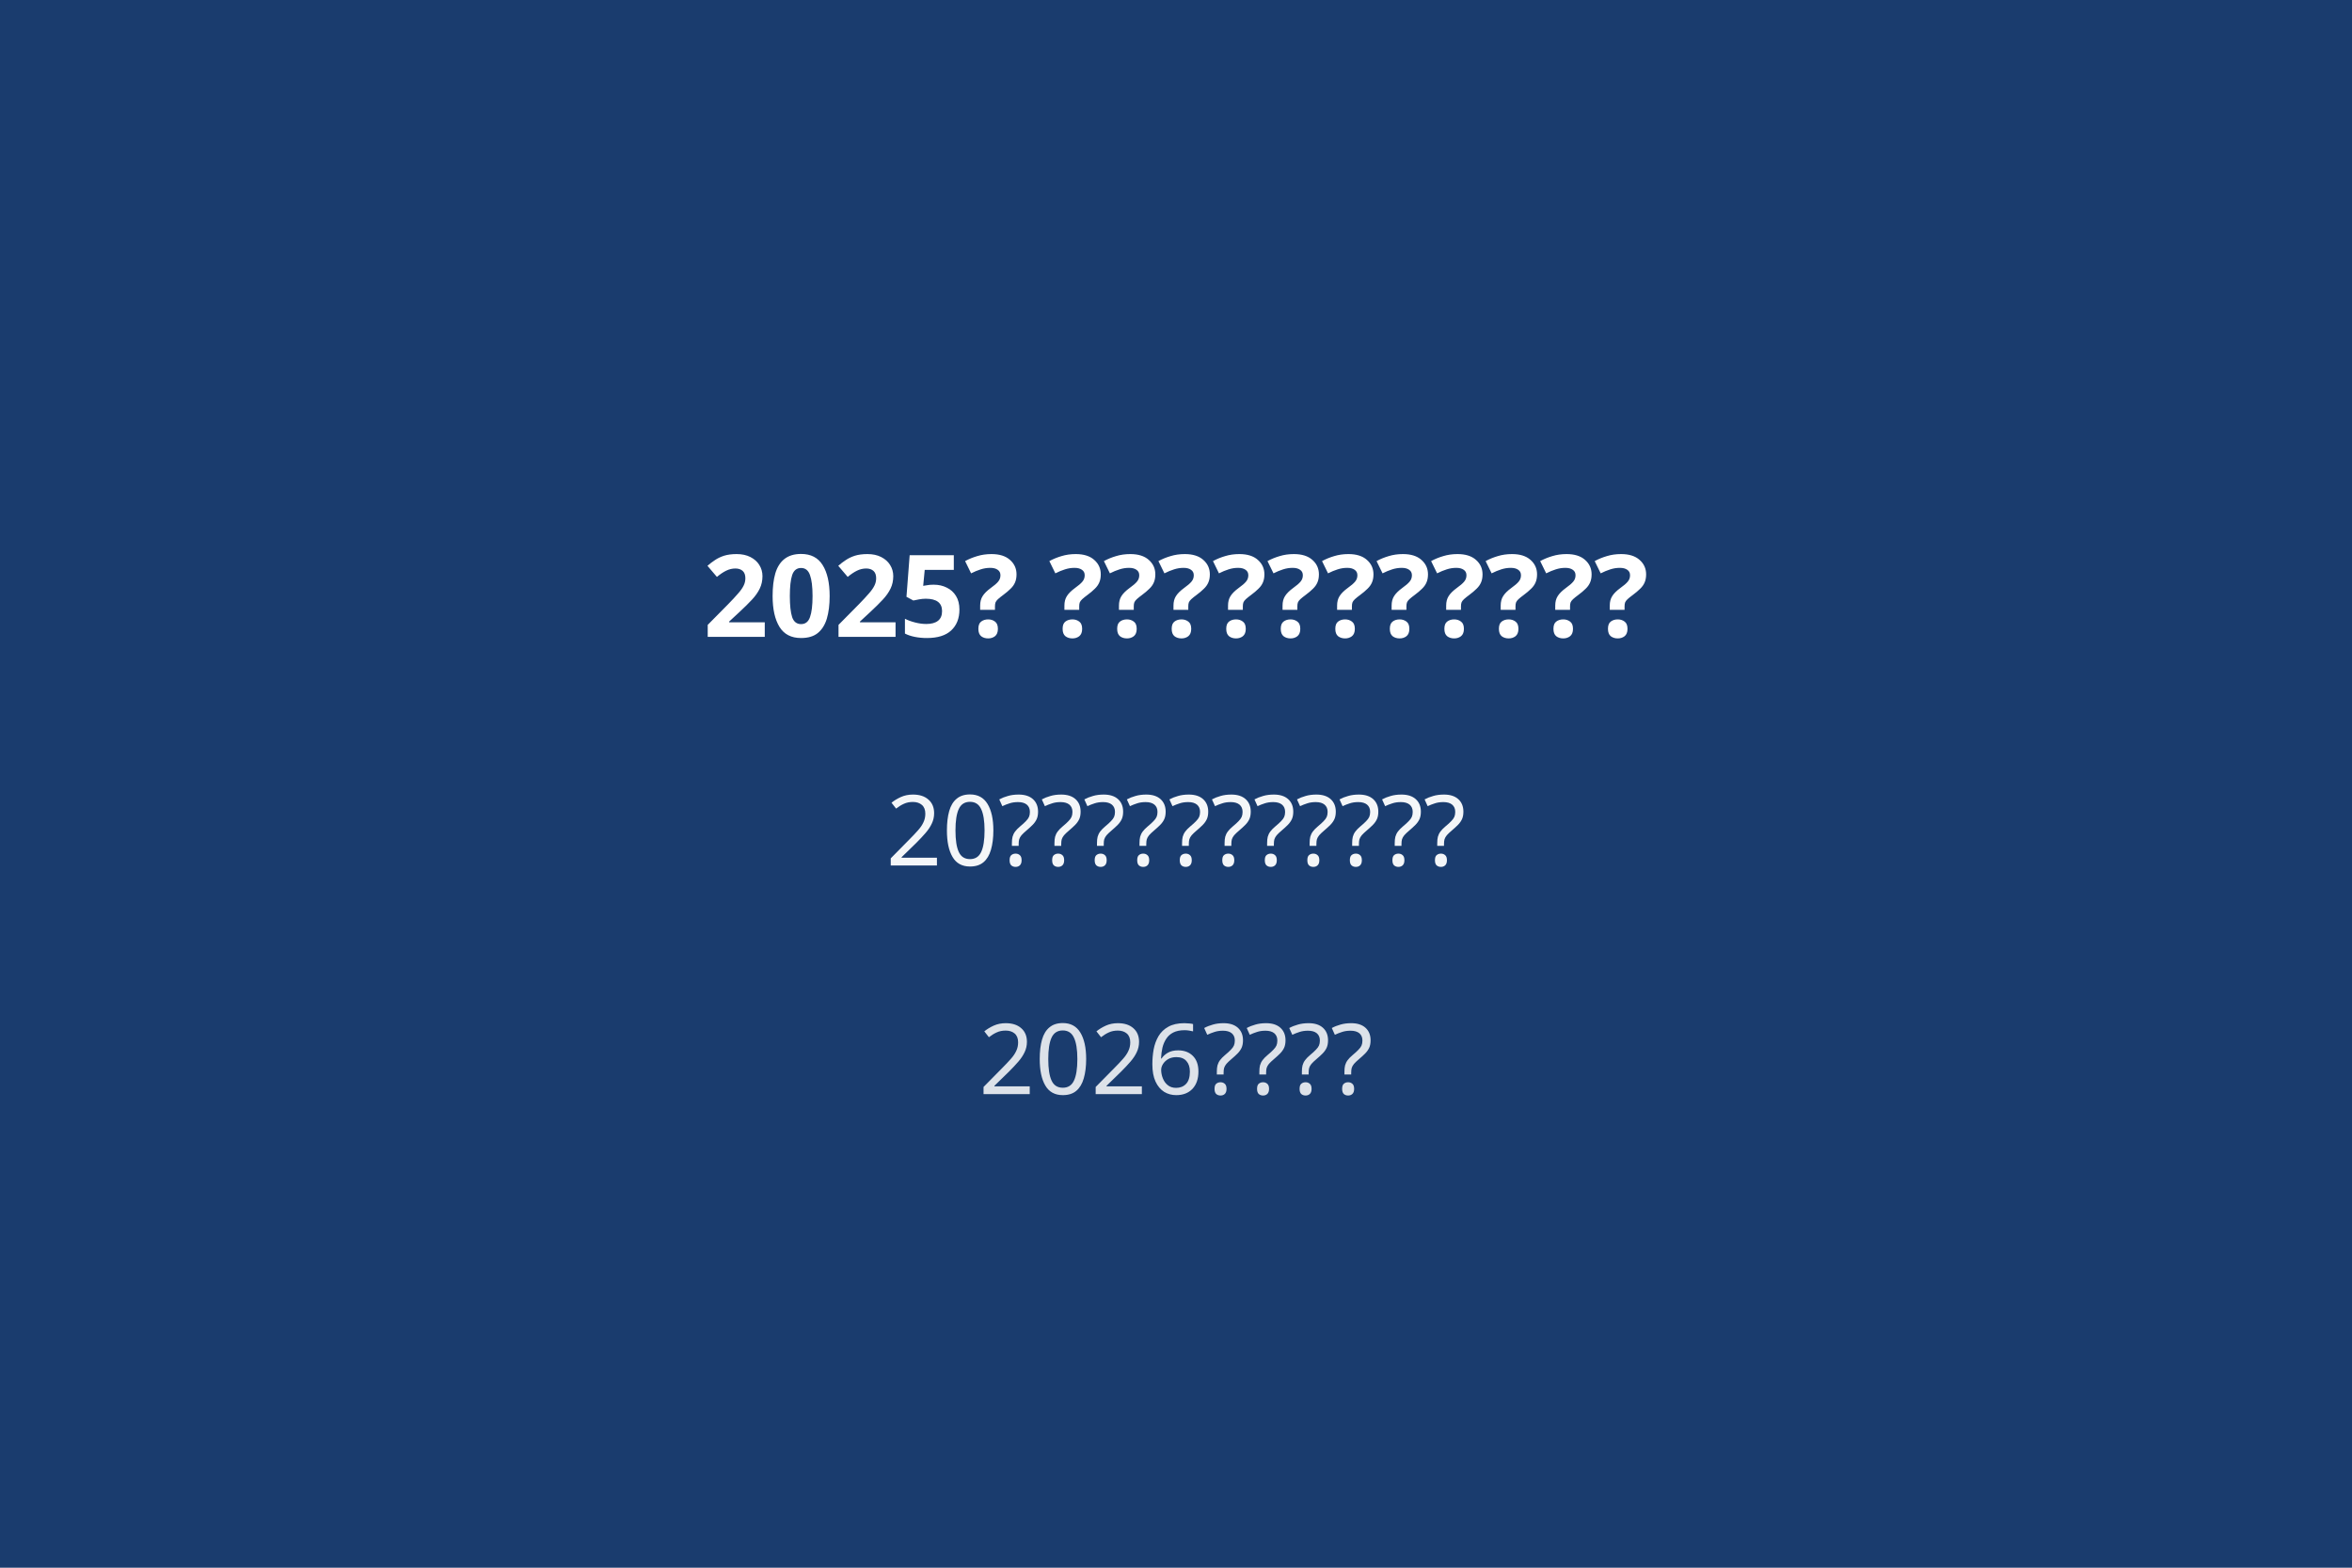
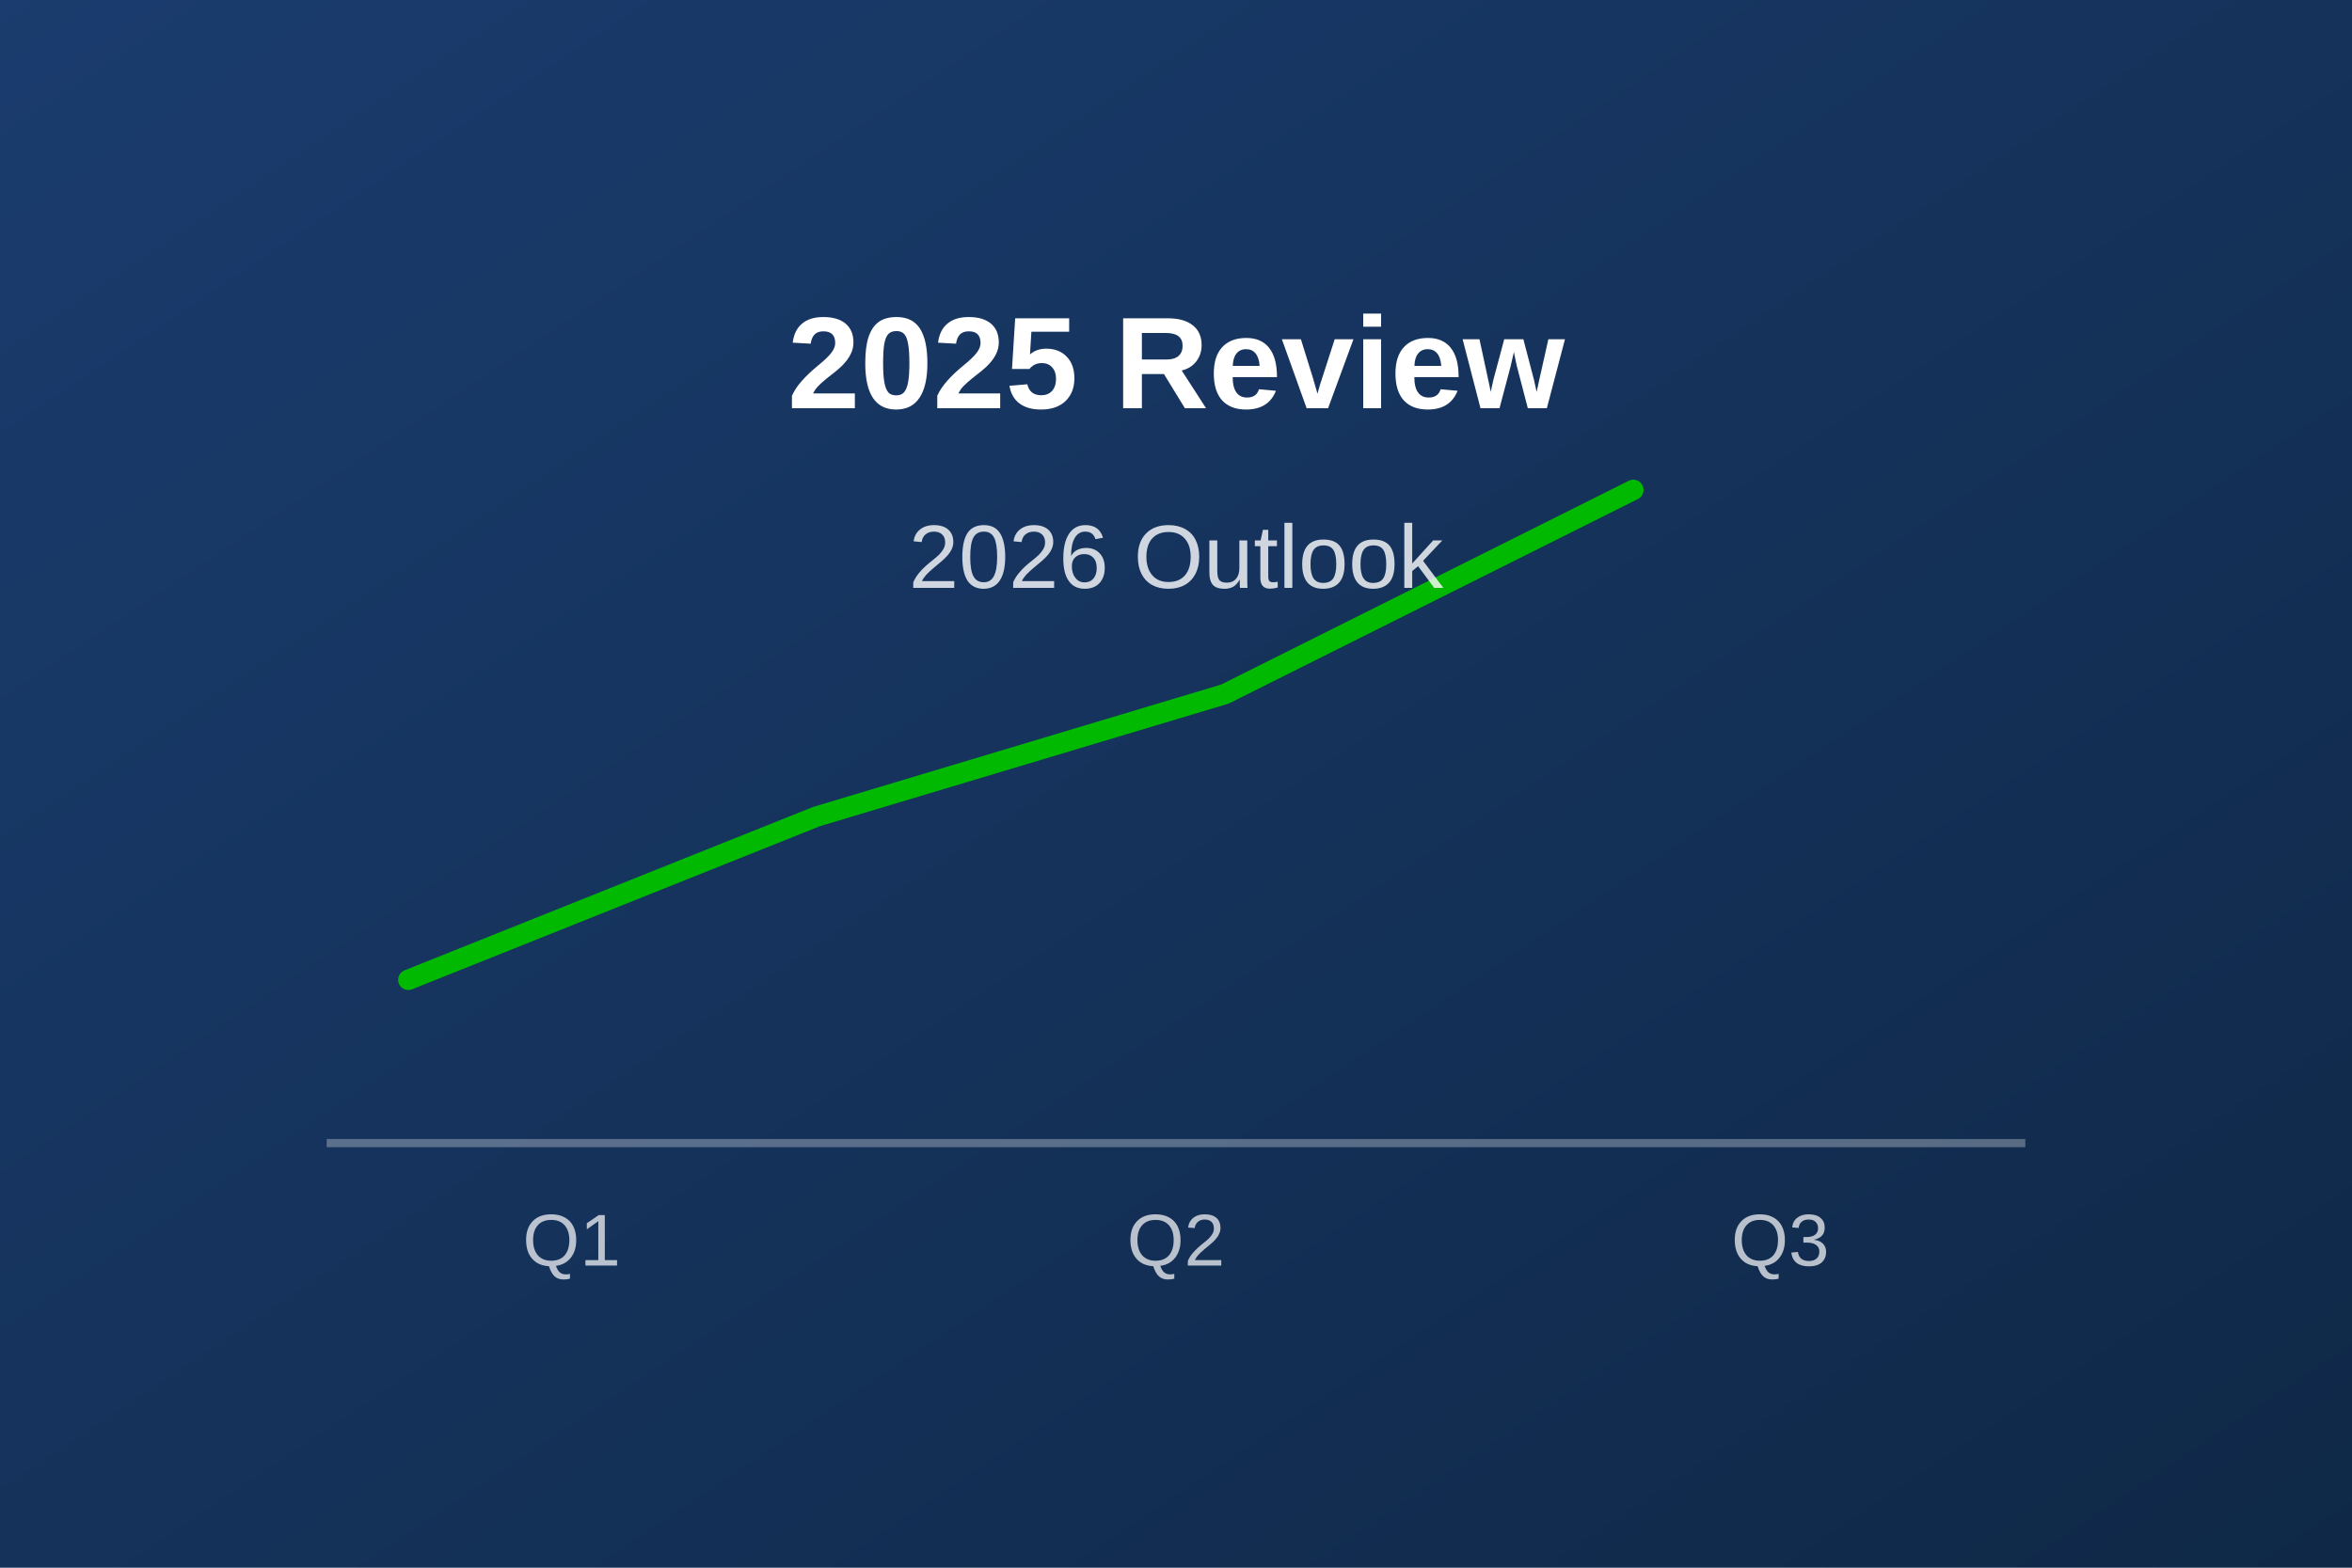
<svg xmlns="http://www.w3.org/2000/svg" width="288" height="192" viewBox="0 0 288 192">
-   <rect fill="#1a3c6e" width="288" height="192" />
-   <text x="144" y="78" fill="white" font-family="Meiryo, Hiragino Sans, Yu Gothic, sans-serif" font-size="14" text-anchor="middle" font-weight="bold">2025? ???????????</text>
-   <text x="144" y="106" fill="rgba(255,255,255,0.95)" font-family="Meiryo, Hiragino Sans, Yu Gothic, sans-serif" font-size="12" text-anchor="middle">20???????????</text>
-   <text x="144" y="134" fill="rgba(255,255,255,0.85)" font-family="Meiryo, Hiragino Sans, Yu Gothic, sans-serif" font-size="12" text-anchor="middle">2026????</text>
+   <defs>
+     <linearGradient id="bg8" x1="0%" y1="0%" x2="100%" y2="100%">
+       <stop offset="0%" style="stop-color:#1a3c6e" />
+       <stop offset="100%" style="stop-color:#0f2847" />
+     </linearGradient>
+   </defs>
+   <rect width="288" height="192" fill="url(#bg8)" />
+   <line x1="40" y1="140" x2="248" y2="140" stroke="rgba(255,255,255,0.3)" stroke-width="1" />
+   <text x="70" y="155" fill="rgba(255,255,255,0.7)" font-family="Arial,sans-serif" font-size="9" text-anchor="middle">Q1</text>
+   <text x="144" y="155" fill="rgba(255,255,255,0.7)" font-family="Arial,sans-serif" font-size="9" text-anchor="middle">Q2</text>
+   <text x="218" y="155" fill="rgba(255,255,255,0.7)" font-family="Arial,sans-serif" font-size="9" text-anchor="middle">Q3</text>
+   <polyline points="50,120 100,100 150,85 200,60" fill="none" stroke="#00B900" stroke-width="2.5" stroke-linecap="round" stroke-linejoin="round" />
+   <text x="144" y="50" fill="white" font-family="Arial,sans-serif" font-size="16" font-weight="bold" text-anchor="middle">2025 Review</text>
+   <text x="144" y="72" fill="rgba(255,255,255,0.8)" font-family="Arial,sans-serif" font-size="11" text-anchor="middle">2026 Outlook</text>
</svg>
